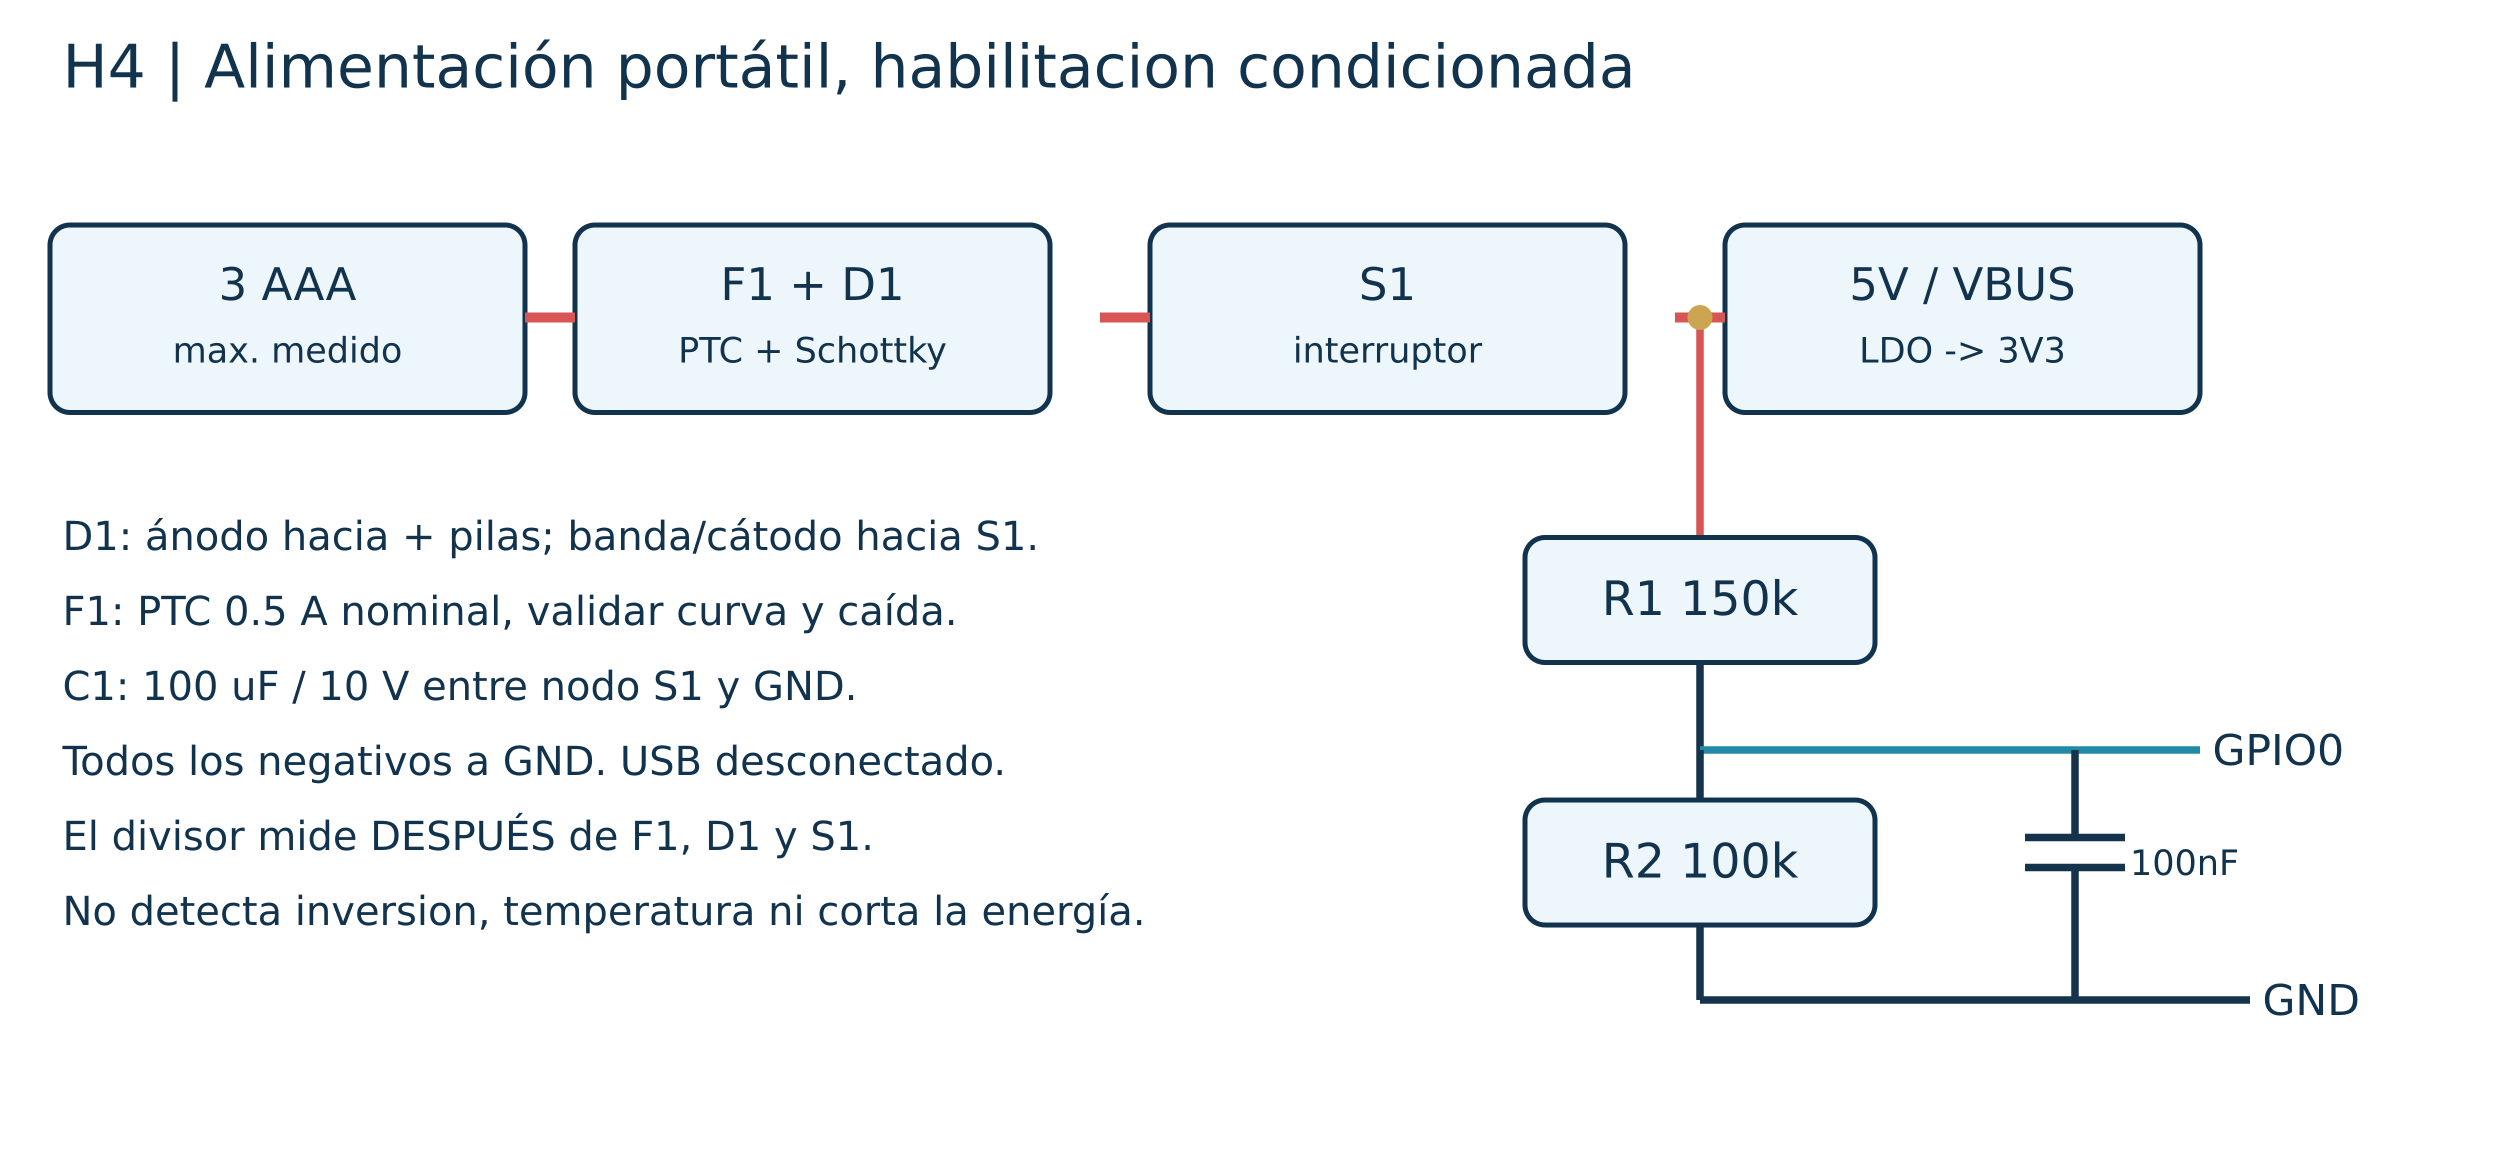
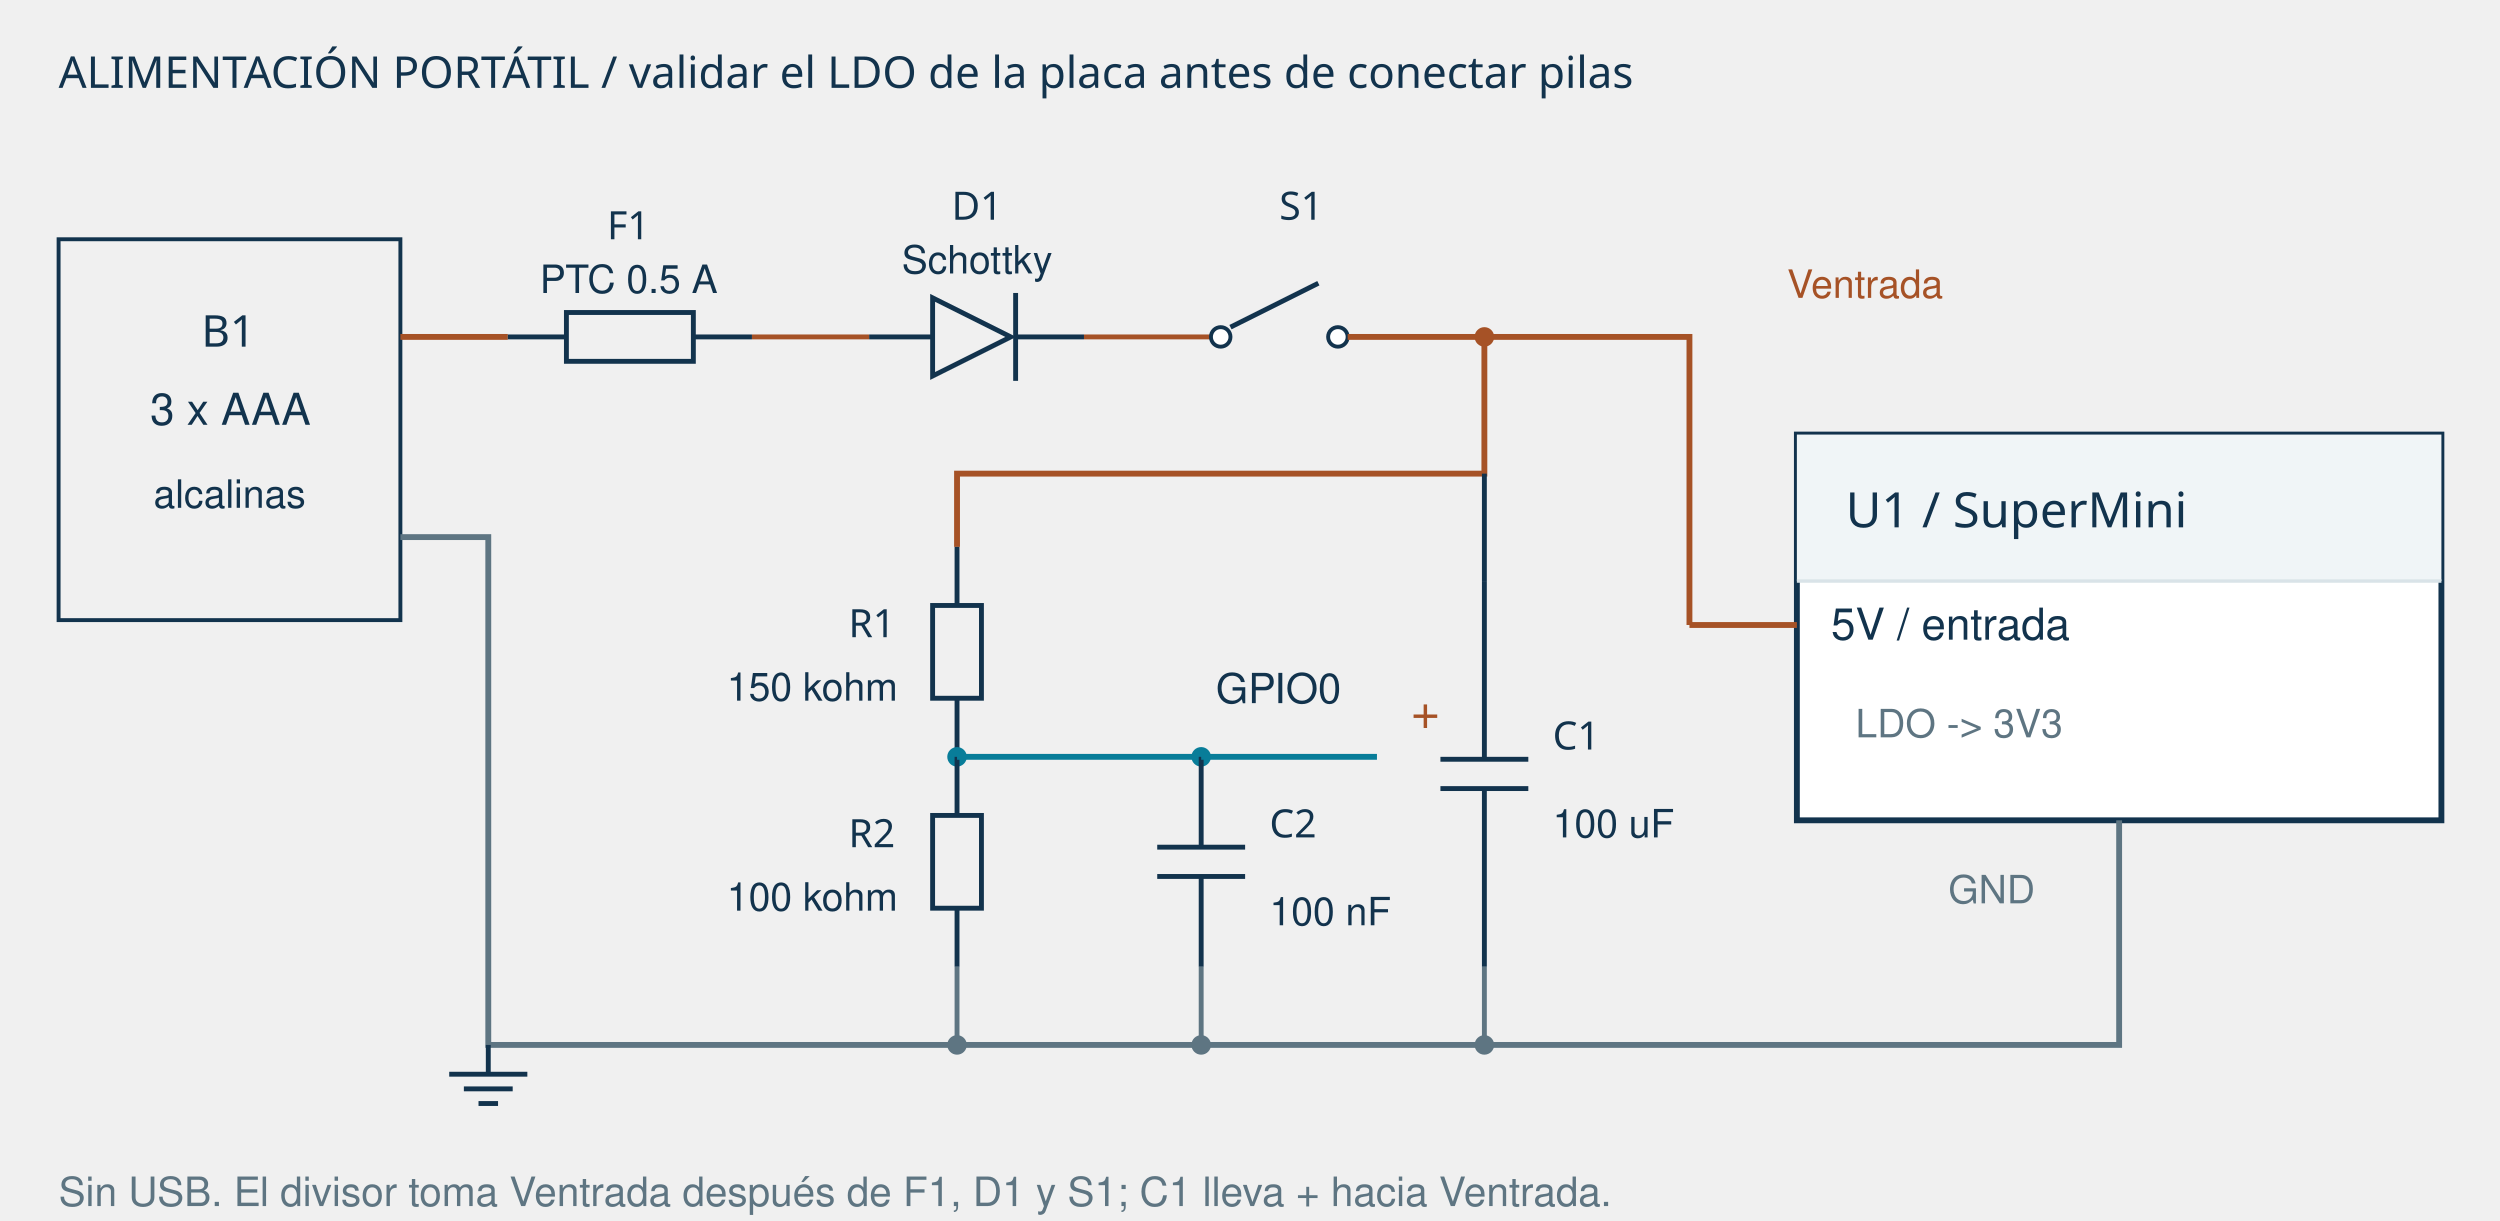
- <svg xmlns="http://www.w3.org/2000/svg" width="1000" height="460" viewBox="0 0 1000 460">
-   <rect width="100%" height="100%" fill="white" />
-   <text x="25" y="35" font-family="DejaVu Sans,sans-serif" font-size="24" fill="#12334d" text-anchor="start">H4 | Alimentación portátil, habilitacion condicionada</text>
-   <rect x="20" y="90" width="190" height="75" rx="8" fill="#edf6fa" stroke="#12334d" stroke-width="2" />
-   <text x="115" y="120" font-family="DejaVu Sans,sans-serif" font-size="18" fill="#12334d" text-anchor="middle">3 AAA</text>
-   <text x="115" y="145" font-family="DejaVu Sans,sans-serif" font-size="14" fill="#12334d" text-anchor="middle">max. medido</text>
-   <rect x="230" y="90" width="190" height="75" rx="8" fill="#edf6fa" stroke="#12334d" stroke-width="2" />
-   <text x="325" y="120" font-family="DejaVu Sans,sans-serif" font-size="18" fill="#12334d" text-anchor="middle">F1 + D1</text>
-   <text x="325" y="145" font-family="DejaVu Sans,sans-serif" font-size="14" fill="#12334d" text-anchor="middle">PTC + Schottky</text>
-   <rect x="460" y="90" width="190" height="75" rx="8" fill="#edf6fa" stroke="#12334d" stroke-width="2" />
-   <text x="555" y="120" font-family="DejaVu Sans,sans-serif" font-size="18" fill="#12334d" text-anchor="middle">S1</text>
-   <text x="555" y="145" font-family="DejaVu Sans,sans-serif" font-size="14" fill="#12334d" text-anchor="middle">interruptor</text>
-   <rect x="690" y="90" width="190" height="75" rx="8" fill="#edf6fa" stroke="#12334d" stroke-width="2" />
-   <text x="785" y="120" font-family="DejaVu Sans,sans-serif" font-size="18" fill="#12334d" text-anchor="middle">5V / VBUS</text>
-   <text x="785" y="145" font-family="DejaVu Sans,sans-serif" font-size="14" fill="#12334d" text-anchor="middle">LDO -&gt; 3V3</text>
-   <line x1="210" y1="127" x2="230" y2="127" stroke="#d75555" stroke-width="4" />
-   <line x1="440" y1="127" x2="460" y2="127" stroke="#d75555" stroke-width="4" />
-   <line x1="670" y1="127" x2="690" y2="127" stroke="#d75555" stroke-width="4" />
-   <line x1="680" y1="127" x2="680" y2="215" stroke="#d75555" stroke-width="3" />
-   <circle cx="680" cy="127" r="5" fill="#cda552" />
-   <rect x="610" y="215" width="140" height="50" rx="8" fill="#edf6fa" stroke="#12334d" stroke-width="2" />
-   <text x="680" y="246" font-family="DejaVu Sans,sans-serif" font-size="19" fill="#12334d" text-anchor="middle">R1 150k</text>
-   <line x1="680" y1="265" x2="680" y2="300" stroke="#15334c" stroke-width="3" />
-   <line x1="680" y1="300" x2="880" y2="300" stroke="#218ba7" stroke-width="3" />
-   <text x="885" y="306" font-family="DejaVu Sans,sans-serif" font-size="17" fill="#12334d" text-anchor="start">GPIO0</text>
-   <rect x="610" y="320" width="140" height="50" rx="8" fill="#edf6fa" stroke="#12334d" stroke-width="2" />
-   <text x="680" y="351" font-family="DejaVu Sans,sans-serif" font-size="19" fill="#12334d" text-anchor="middle">R2 100k</text>
-   <line x1="680" y1="300" x2="680" y2="320" stroke="#15334c" stroke-width="3" />
-   <line x1="680" y1="370" x2="680" y2="400" stroke="#15334c" stroke-width="3" />
-   <line x1="680" y1="400" x2="900" y2="400" stroke="#15334c" stroke-width="3" />
-   <text x="905" y="406" font-family="DejaVu Sans,sans-serif" font-size="17" fill="#12334d" text-anchor="start">GND</text>
-   <line x1="830" y1="300" x2="830" y2="335" stroke="#15334c" stroke-width="3" />
-   <line x1="810" y1="335" x2="850" y2="335" stroke="#15334c" stroke-width="3" />
-   <line x1="810" y1="347" x2="850" y2="347" stroke="#15334c" stroke-width="3" />
-   <line x1="830" y1="347" x2="830" y2="400" stroke="#15334c" stroke-width="3" />
-   <text x="852" y="350" font-family="DejaVu Sans,sans-serif" font-size="14" fill="#12334d" text-anchor="start">100nF</text>
-   <text x="25" y="220" font-family="DejaVu Sans,sans-serif" font-size="16" fill="#12334d" text-anchor="start">D1: ánodo hacia + pilas; banda/cátodo hacia S1.</text>
-   <text x="25" y="250" font-family="DejaVu Sans,sans-serif" font-size="16" fill="#12334d" text-anchor="start">F1: PTC 0.5 A nominal, validar curva y caída.</text>
-   <text x="25" y="280" font-family="DejaVu Sans,sans-serif" font-size="16" fill="#12334d" text-anchor="start">C1: 100 uF / 10 V entre nodo S1 y GND.</text>
-   <text x="25" y="310" font-family="DejaVu Sans,sans-serif" font-size="16" fill="#12334d" text-anchor="start">Todos los negativos a GND. USB desconectado.</text>
-   <text x="25" y="340" font-family="DejaVu Sans,sans-serif" font-size="16" fill="#12334d" text-anchor="start">El divisor mide DESPUÉS de F1, D1 y S1.</text>
-   <text x="25" y="370" font-family="DejaVu Sans,sans-serif" font-size="16" fill="#12334d" text-anchor="start">No detecta inversion, temperatura ni corta la energía.</text>
+ <svg xmlns="http://www.w3.org/2000/svg" width="512" height="250" preserveAspectRatio="xMinYMin meet" viewBox="0 0 512 250" version="1.0" fill-rule="evenodd">
+   <clipPath id="clip">
+     <rect x="0" y="0" width="512" height="250" />
+   </clipPath>
+   <g id="group" transform="scale(1,-1) translate(0,-250)" style="clip-path: url(#clip)">
+     <g transform="">
+       <text x="12" y="232" style="font-family: Helvetica-Bold; font-size: 9px;fill: rgb(7%,20%,30%); stroke:none;" transform="translate(0,464) scale(1,-1)">ALIMENTACIÓN PORTÁTIL / validar el LDO de la placa antes de conectar pilas</text>
+       <rect x="12" y="123" width="70" height="78" style="stroke: rgb(7%,20%,30%); stroke-linecap: butt; stroke-width: 0.8; fill: none; fill-rule: evenodd;" />
+       <text x="41.249" y="179" style="font-family: Helvetica-Bold; font-size: 9px;fill: rgb(7%,20%,30%); stroke:none;" transform="translate(0,358) scale(1,-1)">B1</text>
+       <text x="30.741" y="163" style="font-family: Helvetica; font-size: 9px;fill: rgb(7%,20%,30%); stroke:none;" transform="translate(0,326) scale(1,-1)">3 x AAA</text>
+       <text x="31.44" y="146" style="font-family: Helvetica; font-size: 8px;fill: rgb(7%,20%,30%); stroke:none;" transform="translate(0,292) scale(1,-1)">alcalinas</text>
+       <polyline points="82 181, 104 181" style="stroke: rgb(65%,32%,15%); stroke-linecap: butt; stroke-width: 1.2; fill: None; fill-rule: evenodd;" />
+       <path d="M 104,181 L 116,181 Z" style="stroke: rgb(7%,20%,30%); stroke-linecap: butt; stroke-width: 1;" />
+       <rect x="116" y="176" width="26" height="10" style="stroke: rgb(7%,20%,30%); stroke-linecap: butt; stroke-width: 1; fill: none; fill-rule: evenodd;" />
+       <path d="M 142,181 L 154,181 Z" style="stroke: rgb(7%,20%,30%); stroke-linecap: butt; stroke-width: 1;" />
+       <text x="124.332" y="201" style="font-family: Helvetica-Bold; font-size: 8px;fill: rgb(7%,20%,30%); stroke:none;" transform="translate(0,402) scale(1,-1)">F1</text>
+       <text x="110.548" y="190" style="font-family: Helvetica; font-size: 8px;fill: rgb(7%,20%,30%); stroke:none;" transform="translate(0,380) scale(1,-1)">PTC 0.5 A</text>
+       <path d="M 154,181 L 178,181 Z" style="stroke: rgb(65%,32%,15%); stroke-linecap: butt; stroke-width: 1;" />
+       <path d="M 178,181 L 191,181 Z" style="stroke: rgb(7%,20%,30%); stroke-linecap: butt; stroke-width: 1;" />
+       <polygon points="191 189, 191 173, 207 181" style="stroke: rgb(7%,20%,30%); stroke-linecap: butt; stroke-width: 1; fill: none; fill-rule: evenodd;" />
+       <path d="M 208,190 L 208,172 Z" style="stroke: rgb(7%,20%,30%); stroke-linecap: butt; stroke-width: 1;" />
+       <path d="M 208,181 L 222,181 Z" style="stroke: rgb(7%,20%,30%); stroke-linecap: butt; stroke-width: 1;" />
+       <text x="194.888" y="205" style="font-family: Helvetica-Bold; font-size: 8px;fill: rgb(7%,20%,30%); stroke:none;" transform="translate(0,410) scale(1,-1)">D1</text>
+       <text x="184.66" y="194" style="font-family: Helvetica; font-size: 8px;fill: rgb(7%,20%,30%); stroke:none;" transform="translate(0,388) scale(1,-1)">Schottky</text>
+       <path d="M 222,181 L 250,181 Z" style="stroke: rgb(65%,32%,15%); stroke-linecap: butt; stroke-width: 1;" />
+       <circle cx="250" cy="181" r="2" style="stroke: rgb(7%,20%,30%); stroke-linecap: butt; stroke-width: 0.8; fill: rgb(100%,100%,100%); fill-rule: evenodd;" />
+       <circle cx="274" cy="181" r="2" style="stroke: rgb(7%,20%,30%); stroke-linecap: butt; stroke-width: 0.8; fill: rgb(100%,100%,100%); fill-rule: evenodd;" />
+       <path d="M 252,183 L 270,192 Z" style="stroke: rgb(7%,20%,30%); stroke-linecap: butt; stroke-width: 1;" />
+       <text x="262" y="205" style="font-family: Helvetica-Bold; font-size: 8px;fill: rgb(7%,20%,30%); stroke:none;" transform="translate(0,410) scale(1,-1)">S1</text>
+       <polyline points="276 181, 346 181, 346 122" style="stroke: rgb(65%,32%,15%); stroke-linecap: butt; stroke-width: 1.2; fill: None; fill-rule: evenodd;" />
+       <rect x="368" y="82" width="132" height="79" style="stroke: rgb(7%,20%,30%); stroke-linecap: butt; stroke-width: 1.2; fill: rgb(100%,100%,100%); fill-rule: evenodd;" />
+       <rect x="368" y="131" width="132" height="30" style="stroke: none; stroke-linecap: butt; stroke-width: 0.8; fill: rgb(94%,96%,97%); fill-rule: evenodd;" />
+       <path d="M 368,131 L 500,131 Z" style="stroke: rgb(85%,89%,91%); stroke-linecap: butt; stroke-width: 0.7;" />
+       <text x="378" y="142" style="font-family: Helvetica-Bold; font-size: 10px;fill: rgb(7%,20%,30%); stroke:none;" transform="translate(0,284) scale(1,-1)">U1 / SuperMini</text>
+       <path d="M 346,122 L 368,122 Z" style="stroke: rgb(65%,32%,15%); stroke-linecap: butt; stroke-width: 1.2;" />
+       <text x="375" y="119" style="font-family: Helvetica; font-size: 9px;fill: rgb(7%,20%,30%); stroke:none;" transform="translate(0,238) scale(1,-1)">5V / entrada</text>
+       <text x="380" y="99" style="font-family: Helvetica; font-size: 8px;fill: rgb(37%,46%,51%); stroke:none;" transform="translate(0,198) scale(1,-1)">LDO -&gt; 3V3</text>
+       <circle cx="304" cy="181" r="2" style="stroke: none; stroke-linecap: butt; stroke-width: 0.8; fill: rgb(65%,32%,15%); fill-rule: evenodd;" />
+       <polyline points="304 181, 304 153, 196 153, 196 138" style="stroke: rgb(65%,32%,15%); stroke-linecap: butt; stroke-width: 1.2; fill: None; fill-rule: evenodd;" />
+       <path d="M 196,138 L 196,126 Z" style="stroke: rgb(7%,20%,30%); stroke-linecap: butt; stroke-width: 1;" />
+       <rect x="191" y="107" width="10" height="19" style="stroke: rgb(7%,20%,30%); stroke-linecap: butt; stroke-width: 1; fill: none; fill-rule: evenodd;" />
+       <path d="M 196,107 L 196,95 Z" style="stroke: rgb(7%,20%,30%); stroke-linecap: butt; stroke-width: 1;" />
+       <text x="173.776" y="119.5" style="font-family: Helvetica-Bold; font-size: 8px;fill: rgb(7%,20%,30%); stroke:none;" transform="translate(0,239) scale(1,-1)">R1</text>
+       <text x="148.872" y="106.5" style="font-family: Helvetica; font-size: 8px;fill: rgb(7%,20%,30%); stroke:none;" transform="translate(0,213) scale(1,-1)">150 kohm</text>
+       <circle cx="196" cy="95" r="2" style="stroke: none; stroke-linecap: butt; stroke-width: 0.8; fill: rgb(3%,49%,60%); fill-rule: evenodd;" />
+       <path d="M 196,95 L 196,83 Z" style="stroke: rgb(7%,20%,30%); stroke-linecap: butt; stroke-width: 1;" />
+       <rect x="191" y="64" width="10" height="19" style="stroke: rgb(7%,20%,30%); stroke-linecap: butt; stroke-width: 1; fill: none; fill-rule: evenodd;" />
+       <path d="M 196,64 L 196,52 Z" style="stroke: rgb(7%,20%,30%); stroke-linecap: butt; stroke-width: 1;" />
+       <text x="173.776" y="76.5" style="font-family: Helvetica-Bold; font-size: 8px;fill: rgb(7%,20%,30%); stroke:none;" transform="translate(0,153) scale(1,-1)">R2</text>
+       <text x="148.872" y="63.5" style="font-family: Helvetica; font-size: 8px;fill: rgb(7%,20%,30%); stroke:none;" transform="translate(0,127) scale(1,-1)">100 kohm</text>
+       <polyline points="196 95, 246 95" style="stroke: rgb(3%,49%,60%); stroke-linecap: butt; stroke-width: 1.2; fill: None; fill-rule: evenodd;" />
+       <circle cx="246" cy="95" r="2" style="stroke: none; stroke-linecap: butt; stroke-width: 0.8; fill: rgb(3%,49%,60%); fill-rule: evenodd;" />
+       <path d="M 246,95 L 246,76.5 Z" style="stroke: rgb(7%,20%,30%); stroke-linecap: butt; stroke-width: 1;" />
+       <path d="M 237,76.5 L 255,76.5 Z" style="stroke: rgb(7%,20%,30%); stroke-linecap: butt; stroke-width: 1;" />
+       <path d="M 237,70.5 L 255,70.5 Z" style="stroke: rgb(7%,20%,30%); stroke-linecap: butt; stroke-width: 1;" />
+       <path d="M 246,70.5 L 246,52 Z" style="stroke: rgb(7%,20%,30%); stroke-linecap: butt; stroke-width: 1;" />
+       <text x="260" y="78.5" style="font-family: Helvetica-Bold; font-size: 8px;fill: rgb(7%,20%,30%); stroke:none;" transform="translate(0,157) scale(1,-1)">C2</text>
+       <text x="260" y="60.5" style="font-family: Helvetica; font-size: 8px;fill: rgb(7%,20%,30%); stroke:none;" transform="translate(0,121) scale(1,-1)">100 nF</text>
+       <polyline points="246 95, 282 95" style="stroke: rgb(3%,49%,60%); stroke-linecap: butt; stroke-width: 1.2; fill: None; fill-rule: evenodd;" />
+       <text x="249" y="106" style="font-family: Helvetica; font-size: 8.5px;fill: rgb(7%,20%,30%); stroke:none;" transform="translate(0,212) scale(1,-1)">GPIO0</text>
+       <path d="M 304,153 L 304,131 Z" style="stroke: rgb(7%,20%,30%); stroke-linecap: butt; stroke-width: 1;" />
+       <path d="M 304,131 L 304,94.5 Z" style="stroke: rgb(7%,20%,30%); stroke-linecap: butt; stroke-width: 1;" />
+       <path d="M 295,94.5 L 313,94.5 Z" style="stroke: rgb(7%,20%,30%); stroke-linecap: butt; stroke-width: 1;" />
+       <path d="M 295,88.5 L 313,88.5 Z" style="stroke: rgb(7%,20%,30%); stroke-linecap: butt; stroke-width: 1;" />
+       <path d="M 304,88.5 L 304,52 Z" style="stroke: rgb(7%,20%,30%); stroke-linecap: butt; stroke-width: 1;" />
+       <text x="318" y="96.5" style="font-family: Helvetica-Bold; font-size: 8px;fill: rgb(7%,20%,30%); stroke:none;" transform="translate(0,193) scale(1,-1)">C1</text>
+       <text x="318" y="78.5" style="font-family: Helvetica; font-size: 8px;fill: rgb(7%,20%,30%); stroke:none;" transform="translate(0,157) scale(1,-1)">100 uF</text>
+       <text x="289" y="101" style="font-family: Helvetica; font-size: 10px;fill: rgb(65%,32%,15%); stroke:none;" transform="translate(0,202) scale(1,-1)">+</text>
+       <polyline points="82 140, 100 140, 100 36, 434 36, 434 82" style="stroke: rgb(37%,46%,51%); stroke-linecap: butt; stroke-width: 1.2; fill: None; fill-rule: evenodd;" />
+       <path d="M 196,52 L 196,36 Z" style="stroke: rgb(37%,46%,51%); stroke-linecap: butt; stroke-width: 1;" />
+       <circle cx="196" cy="36" r="2" style="stroke: none; stroke-linecap: butt; stroke-width: 0.8; fill: rgb(37%,46%,51%); fill-rule: evenodd;" />
+       <path d="M 246,52 L 246,36 Z" style="stroke: rgb(37%,46%,51%); stroke-linecap: butt; stroke-width: 1;" />
+       <circle cx="246" cy="36" r="2" style="stroke: none; stroke-linecap: butt; stroke-width: 0.8; fill: rgb(37%,46%,51%); fill-rule: evenodd;" />
+       <path d="M 304,52 L 304,36 Z" style="stroke: rgb(37%,46%,51%); stroke-linecap: butt; stroke-width: 1;" />
+       <circle cx="304" cy="36" r="2" style="stroke: none; stroke-linecap: butt; stroke-width: 0.8; fill: rgb(37%,46%,51%); fill-rule: evenodd;" />
+       <path d="M 100,36 L 100,30 Z" style="stroke: rgb(7%,20%,30%); stroke-linecap: butt; stroke-width: 1;" />
+       <path d="M 92,30 L 108,30 Z" style="stroke: rgb(7%,20%,30%); stroke-linecap: butt; stroke-width: 1;" />
+       <path d="M 95,27 L 105,27 Z" style="stroke: rgb(7%,20%,30%); stroke-linecap: butt; stroke-width: 1;" />
+       <path d="M 98,24 L 102,24 Z" style="stroke: rgb(7%,20%,30%); stroke-linecap: butt; stroke-width: 1;" />
+       <text x="399" y="65" style="font-family: Helvetica; font-size: 8px;fill: rgb(37%,46%,51%); stroke:none;" transform="translate(0,130) scale(1,-1)">GND</text>
+       <text x="366" y="189" style="font-family: Helvetica; font-size: 8px;fill: rgb(65%,32%,15%); stroke:none;" transform="translate(0,378) scale(1,-1)">Ventrada</text>
+       <text x="12" y="3" style="font-family: Helvetica; font-size: 8.3px;fill: rgb(37%,46%,51%); stroke:none;" transform="translate(0,6) scale(1,-1)">Sin USB. El divisor toma Ventrada después de F1, D1 y S1; C1 lleva + hacia Ventrada.</text>
+     </g>
+   </g>
</svg>
